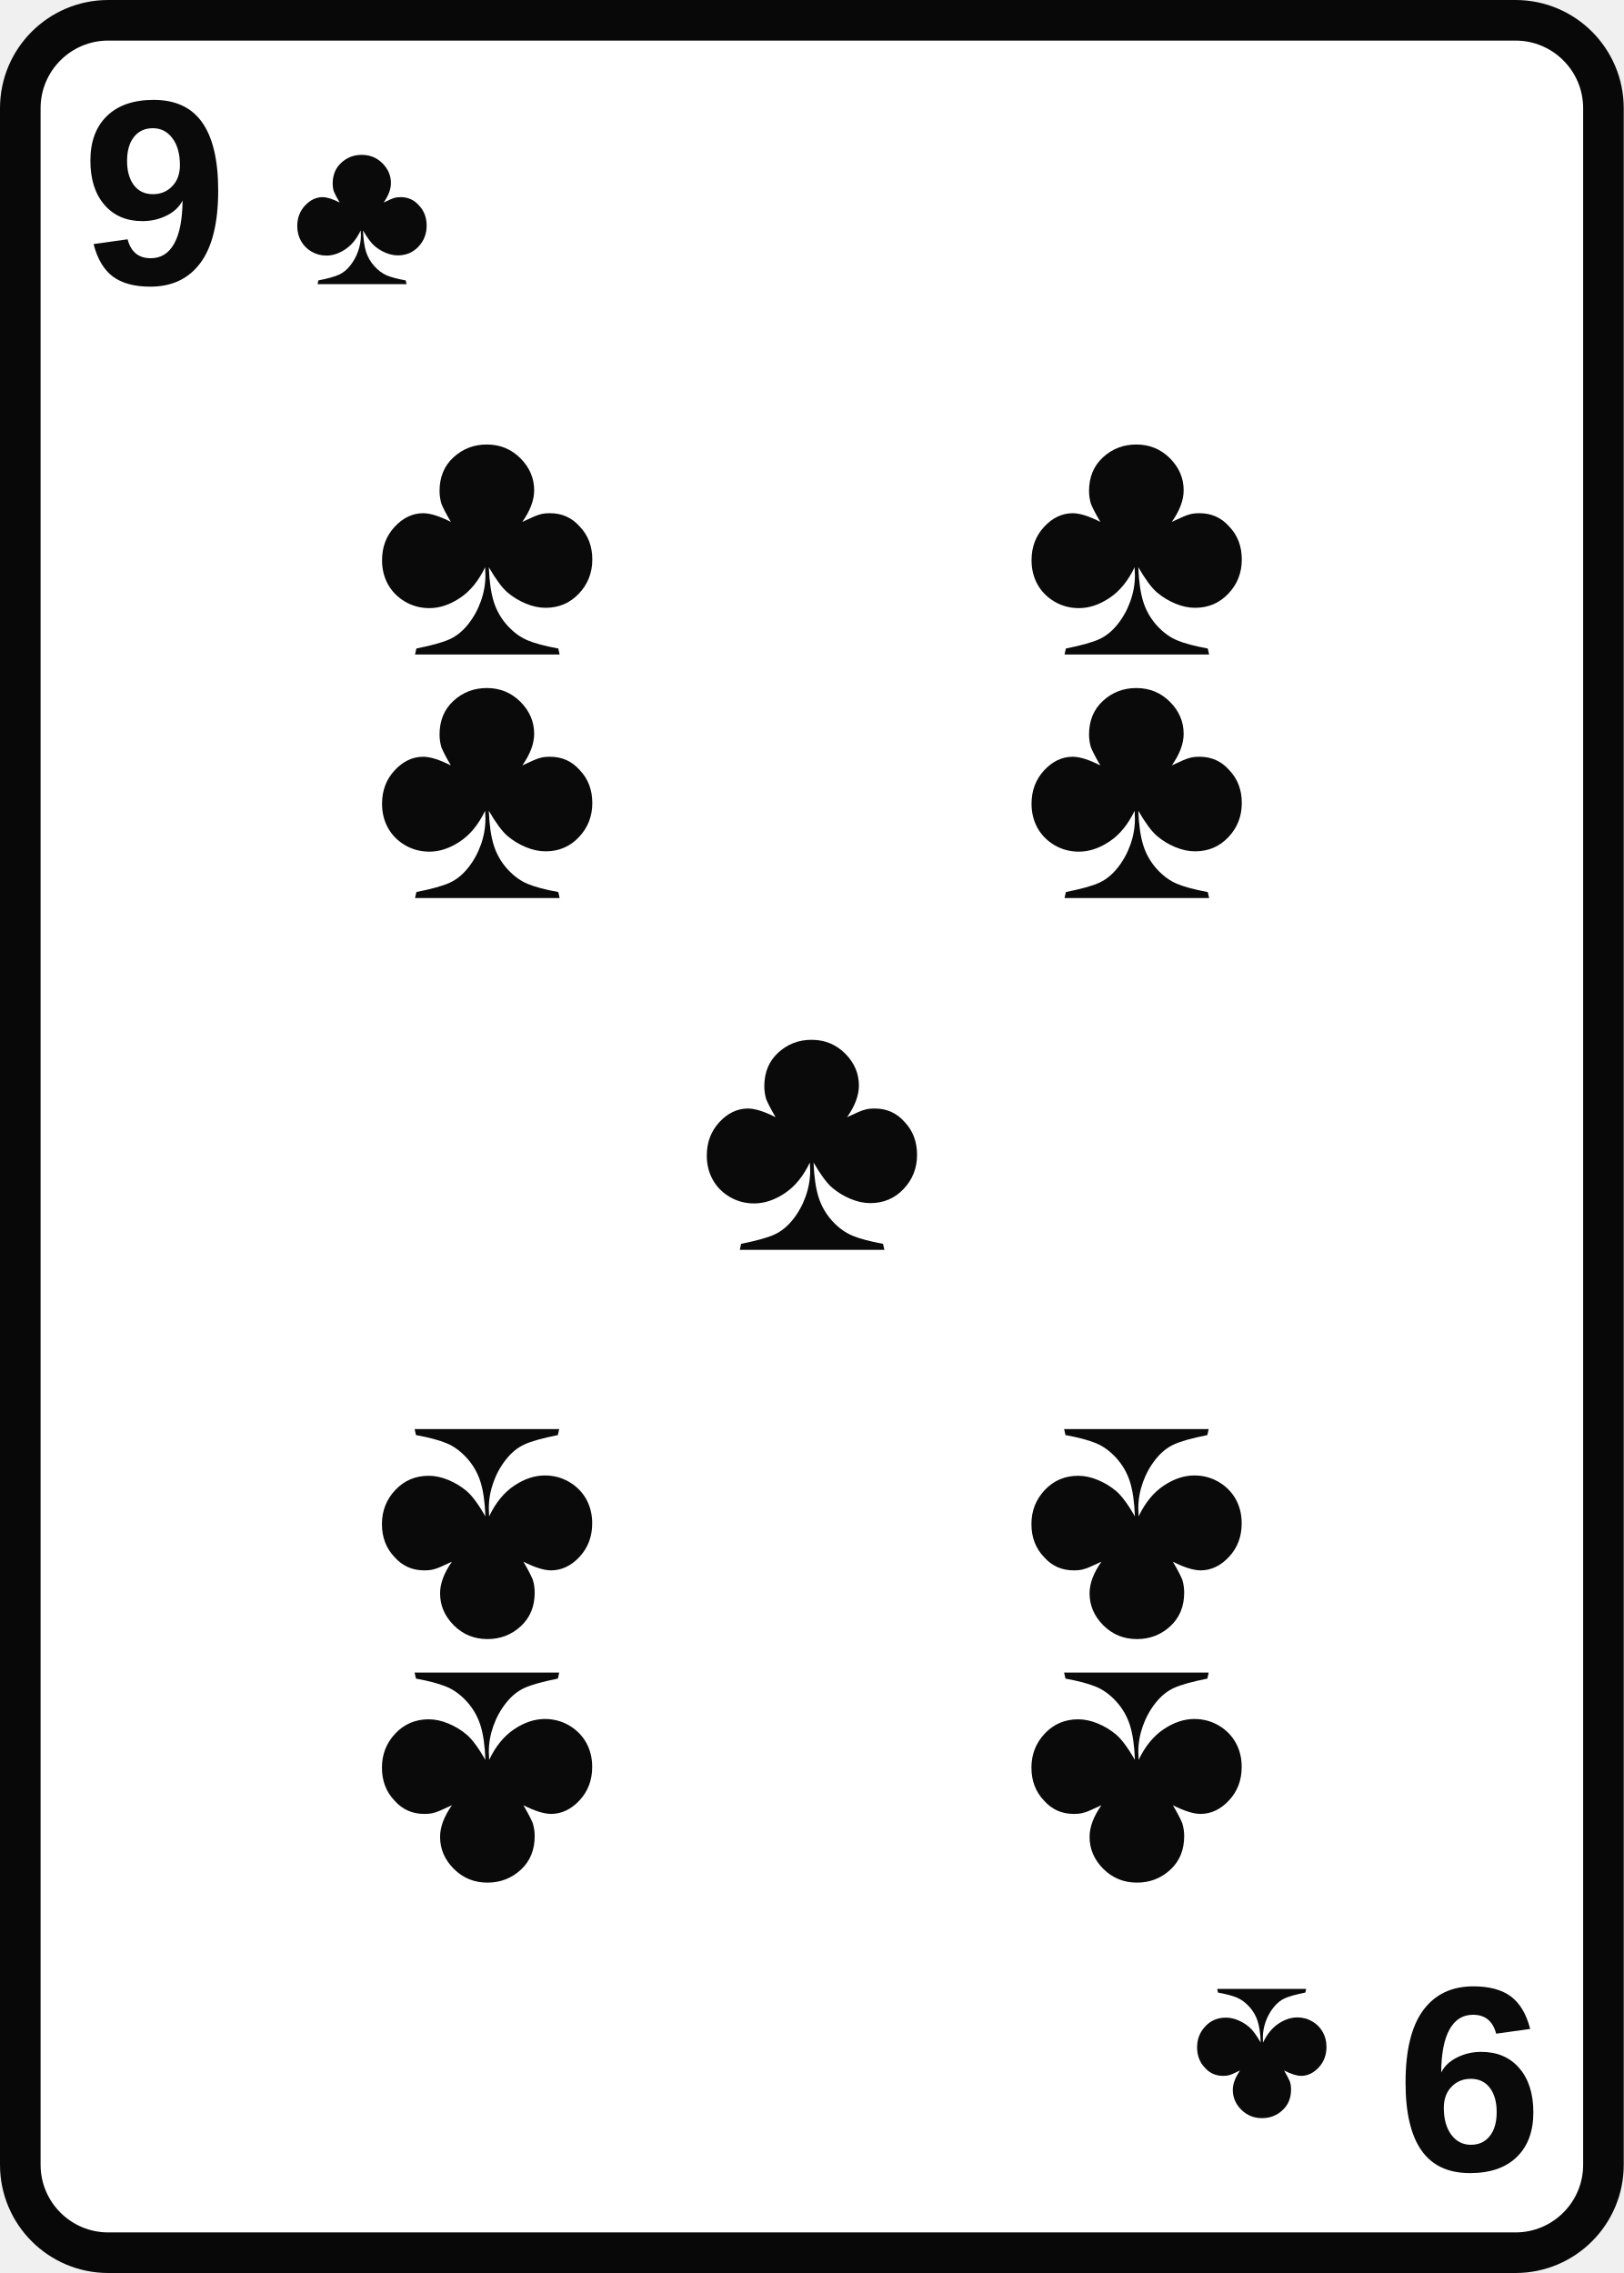
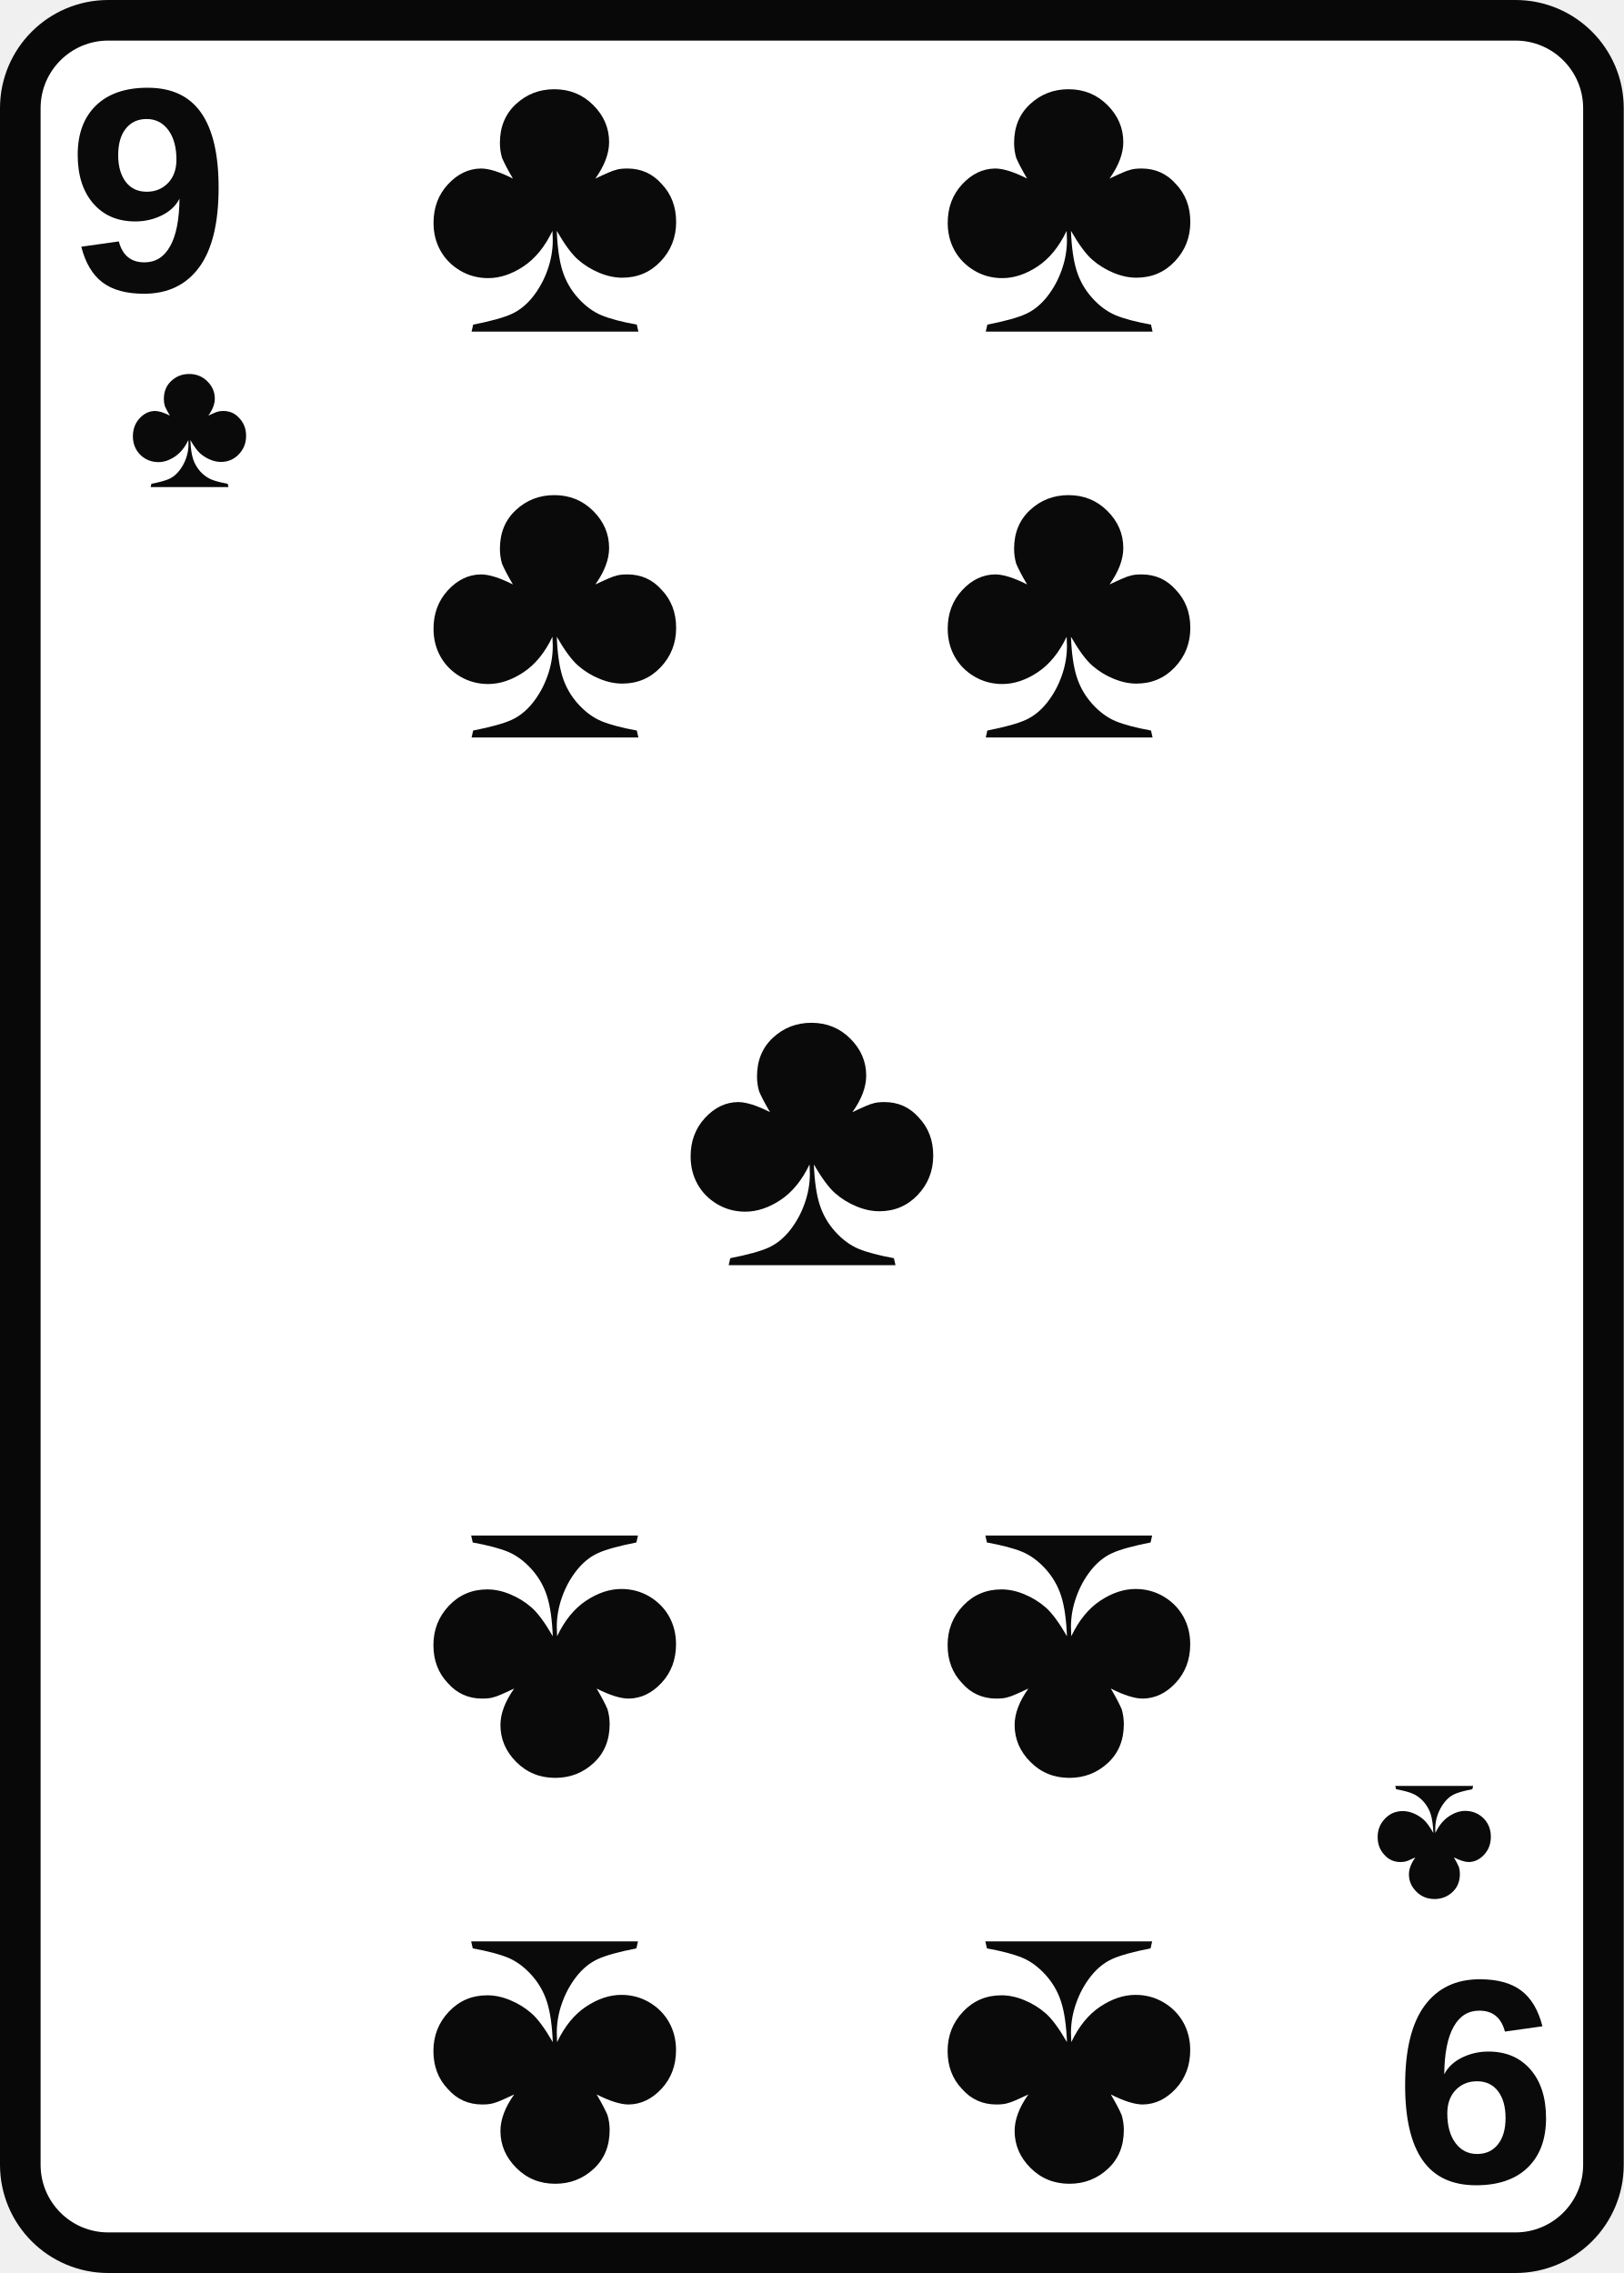
<svg xmlns="http://www.w3.org/2000/svg" viewBox="0 0 240 336" role="img" aria-label="9 ♣">
  <rect x="3" y="3" width="234" height="330" rx="13" fill="#fff" stroke="#080808" stroke-width="6" />
  <rect x="8" y="8" width="224" height="320" rx="9" fill="#fff" />
  <g transform="">
-     <text x="12" y="42" font-family="Arial, Helvetica, sans-serif" font-size="39" font-weight="900" fill="#0a0a0a">9</text>
-     <text x="43" y="42" font-family="Arial, Helvetica, sans-serif" font-size="32" font-weight="900" fill="#0a0a0a">♣</text>
+     <text x="10" y="43" font-family="Arial, Helvetica, sans-serif" font-size="43" font-weight="900" fill="#0a0a0a">9</text>
+     <text x="28" y="72" text-anchor="middle" font-family="Arial, Helvetica, sans-serif" font-size="28" font-weight="900" fill="#0a0a0a">♣</text>
  </g>
  <g transform="translate(240 336) rotate(180)">
-     <text x="12" y="42" font-family="Arial, Helvetica, sans-serif" font-size="39" font-weight="900" fill="#0a0a0a">9</text>
-     <text x="43" y="42" font-family="Arial, Helvetica, sans-serif" font-size="32" font-weight="900" fill="#0a0a0a">♣</text>
+     <text x="10" y="43" font-family="Arial, Helvetica, sans-serif" font-size="43" font-weight="900" fill="#0a0a0a">9</text>
+     <text x="28" y="72" text-anchor="middle" font-family="Arial, Helvetica, sans-serif" font-size="28" font-weight="900" fill="#0a0a0a">♣</text>
  </g>
-   <text x="72" y="82" text-anchor="middle" dominant-baseline="middle" font-family="Arial, Helvetica, sans-serif" font-size="52" font-weight="900" fill="#0a0a0a" transform="rotate(0 72 82)">♣</text>
-   <text x="168" y="82" text-anchor="middle" dominant-baseline="middle" font-family="Arial, Helvetica, sans-serif" font-size="52" font-weight="900" fill="#0a0a0a" transform="rotate(0 168 82)">♣</text>
-   <text x="72" y="118" text-anchor="middle" dominant-baseline="middle" font-family="Arial, Helvetica, sans-serif" font-size="52" font-weight="900" fill="#0a0a0a" transform="rotate(0 72 118)">♣</text>
-   <text x="168" y="118" text-anchor="middle" dominant-baseline="middle" font-family="Arial, Helvetica, sans-serif" font-size="52" font-weight="900" fill="#0a0a0a" transform="rotate(0 168 118)">♣</text>
-   <text x="120" y="170" text-anchor="middle" dominant-baseline="middle" font-family="Arial, Helvetica, sans-serif" font-size="52" font-weight="900" fill="#0a0a0a" transform="rotate(0 120 170)">♣</text>
-   <text x="72" y="226" text-anchor="middle" dominant-baseline="middle" font-family="Arial, Helvetica, sans-serif" font-size="52" font-weight="900" fill="#0a0a0a" transform="rotate(180 72 226)">♣</text>
-   <text x="168" y="226" text-anchor="middle" dominant-baseline="middle" font-family="Arial, Helvetica, sans-serif" font-size="52" font-weight="900" fill="#0a0a0a" transform="rotate(180 168 226)">♣</text>
-   <text x="72" y="262" text-anchor="middle" dominant-baseline="middle" font-family="Arial, Helvetica, sans-serif" font-size="52" font-weight="900" fill="#0a0a0a" transform="rotate(180 72 262)">♣</text>
-   <text x="168" y="262" text-anchor="middle" dominant-baseline="middle" font-family="Arial, Helvetica, sans-serif" font-size="52" font-weight="900" fill="#0a0a0a" transform="rotate(180 168 262)">♣</text>
+   <text x="82" y="32" text-anchor="middle" dominant-baseline="middle" font-family="Arial, Helvetica, sans-serif" font-size="60" font-weight="900" fill="#0a0a0a" transform="rotate(0 82 32)">♣</text>
+   <text x="158" y="32" text-anchor="middle" dominant-baseline="middle" font-family="Arial, Helvetica, sans-serif" font-size="60" font-weight="900" fill="#0a0a0a" transform="rotate(0 158 32)">♣</text>
+   <text x="82" y="92" text-anchor="middle" dominant-baseline="middle" font-family="Arial, Helvetica, sans-serif" font-size="60" font-weight="900" fill="#0a0a0a" transform="rotate(0 82 92)">♣</text>
+   <text x="158" y="92" text-anchor="middle" dominant-baseline="middle" font-family="Arial, Helvetica, sans-serif" font-size="60" font-weight="900" fill="#0a0a0a" transform="rotate(0 158 92)">♣</text>
+   <text x="120" y="170" text-anchor="middle" dominant-baseline="middle" font-family="Arial, Helvetica, sans-serif" font-size="60" font-weight="900" fill="#0a0a0a" transform="rotate(0 120 170)">♣</text>
+   <text x="82" y="244" text-anchor="middle" dominant-baseline="middle" font-family="Arial, Helvetica, sans-serif" font-size="60" font-weight="900" fill="#0a0a0a" transform="rotate(180 82 244)">♣</text>
+   <text x="158" y="244" text-anchor="middle" dominant-baseline="middle" font-family="Arial, Helvetica, sans-serif" font-size="60" font-weight="900" fill="#0a0a0a" transform="rotate(180 158 244)">♣</text>
+   <text x="82" y="304" text-anchor="middle" dominant-baseline="middle" font-family="Arial, Helvetica, sans-serif" font-size="60" font-weight="900" fill="#0a0a0a" transform="rotate(180 82 304)">♣</text>
+   <text x="158" y="304" text-anchor="middle" dominant-baseline="middle" font-family="Arial, Helvetica, sans-serif" font-size="60" font-weight="900" fill="#0a0a0a" transform="rotate(180 158 304)">♣</text>
</svg>
